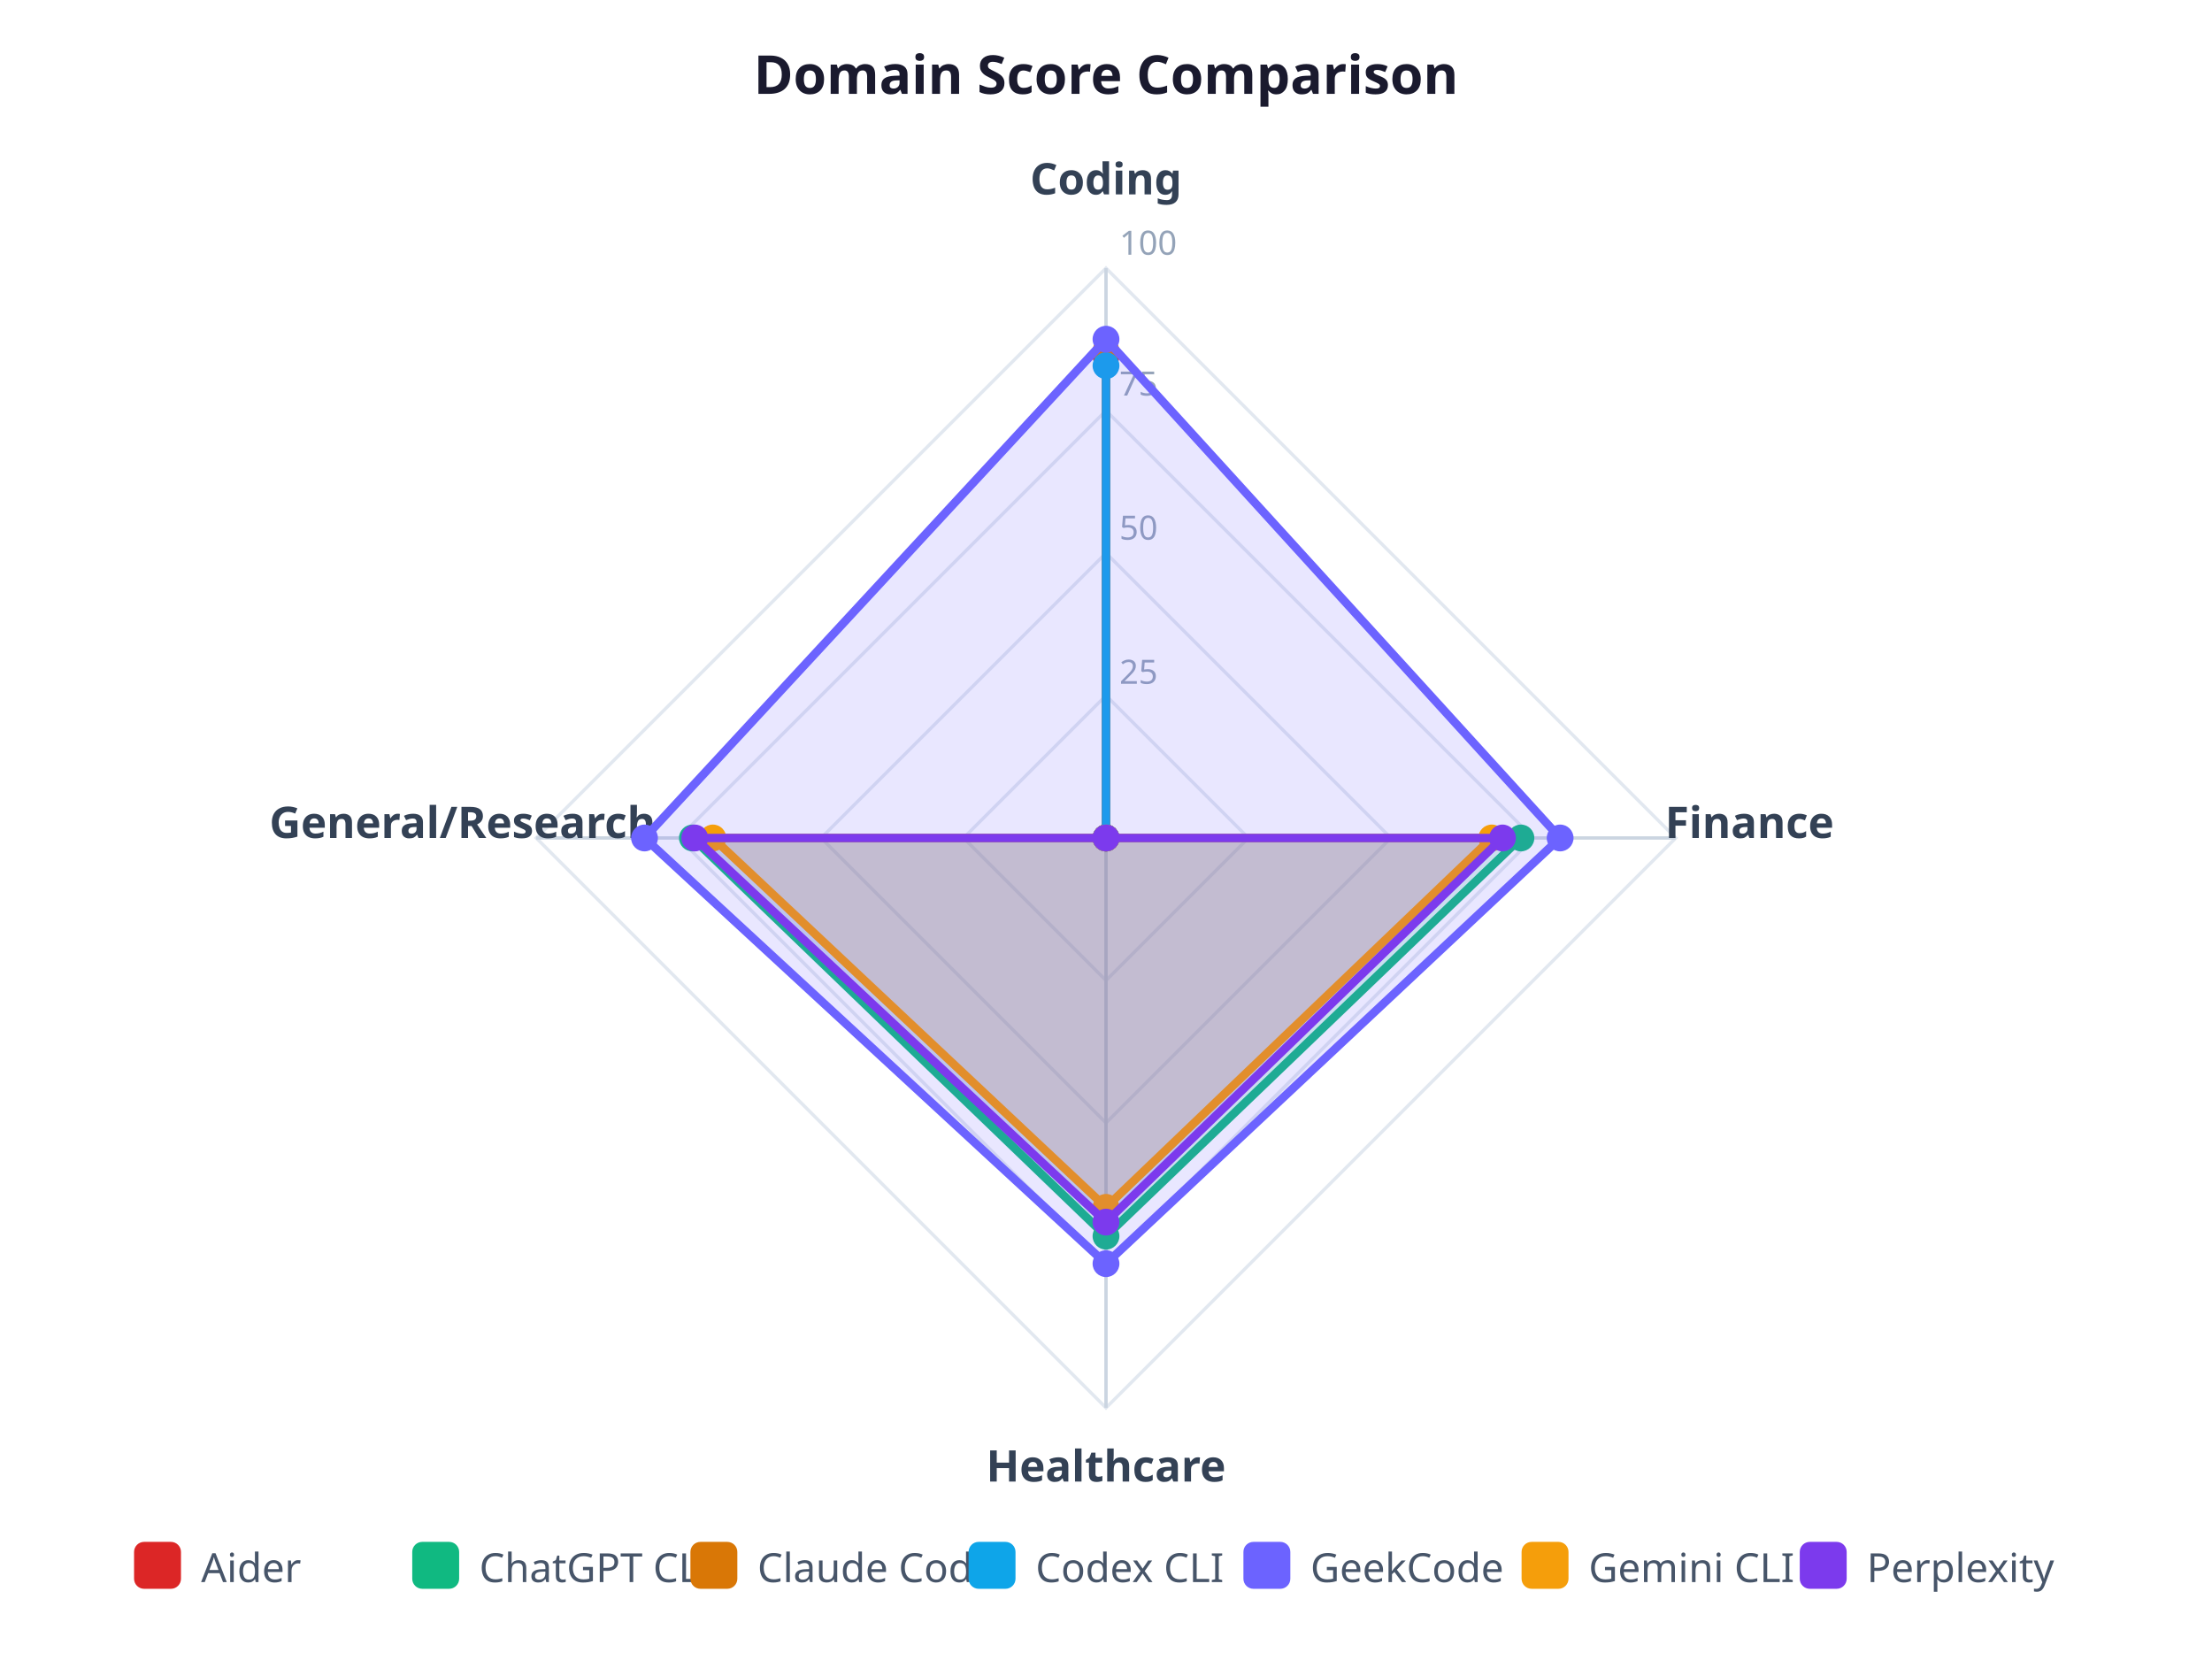
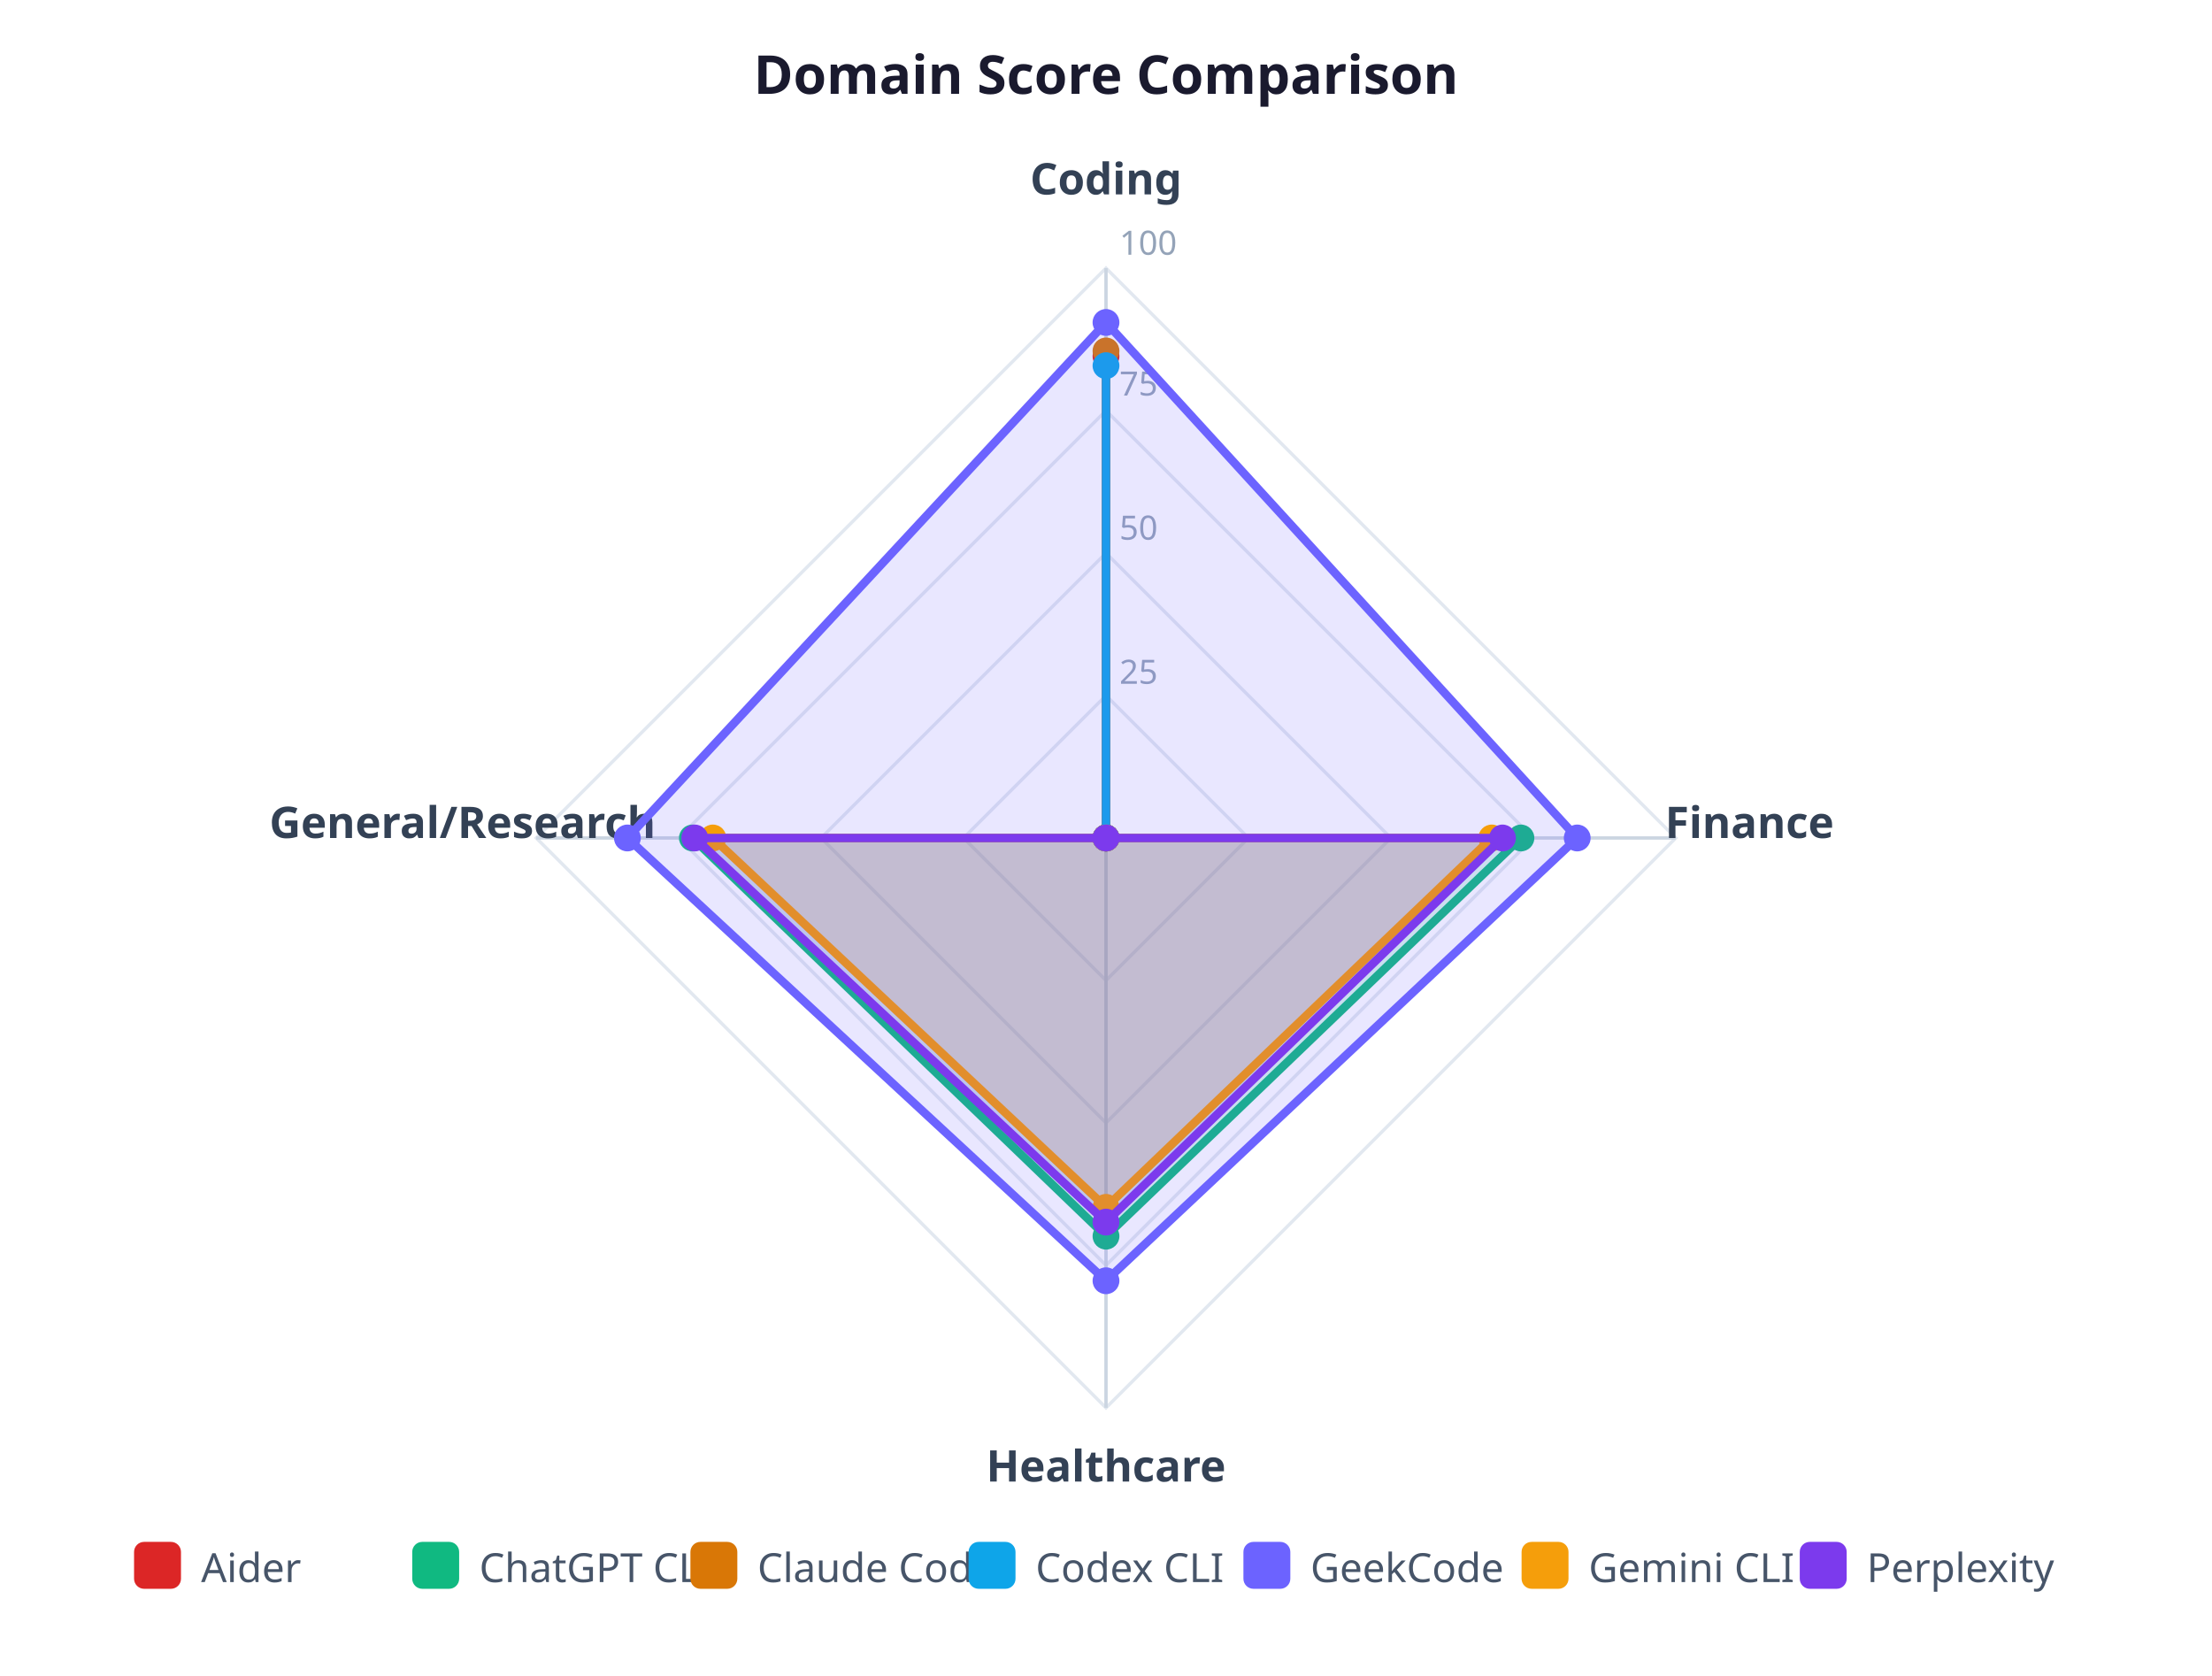
<svg xmlns="http://www.w3.org/2000/svg" viewBox="0 0 660 500" width="660" height="500" style="font-family:system-ui,sans-serif;background:#fff">
  <text x="330.0" y="28" text-anchor="middle" font-size="16" font-weight="bold" fill="#1a1a2e">Domain Score Comparison</text>
  <polygon points="330.0,207.5 372.5,250.0 330.0,292.5 287.5,250.0" fill="none" stroke="#e2e8f0" stroke-width="1" />
  <text x="334" y="204" font-size="10" fill="#94a3b8">25</text>
  <polygon points="330.0,165.0 415.0,250.0 330.0,335.0 245.0,250.0" fill="none" stroke="#e2e8f0" stroke-width="1" />
  <text x="334" y="161" font-size="10" fill="#94a3b8">50</text>
  <polygon points="330.0,122.5 457.5,250.0 330.0,377.5 202.5,250.0" fill="none" stroke="#e2e8f0" stroke-width="1" />
  <text x="334" y="118" font-size="10" fill="#94a3b8">75</text>
  <polygon points="330.0,80.0 500.0,250.0 330.0,420.0 160.0,250.0" fill="none" stroke="#e2e8f0" stroke-width="1" />
  <text x="334" y="76" font-size="10" fill="#94a3b8">100</text>
  <line x1="330.0" y1="250.0" x2="330.0" y2="80.0" stroke="#cbd5e1" stroke-width="1" />
  <text x="330" y="58" text-anchor="middle" font-size="13" font-weight="600" fill="#334155">Coding</text>
  <line x1="330.0" y1="250.0" x2="500.0" y2="250.0" stroke="#cbd5e1" stroke-width="1" />
  <text x="522" y="250" text-anchor="middle" font-size="13" font-weight="600" fill="#334155">Finance</text>
  <line x1="330.0" y1="250.0" x2="330.0" y2="420.0" stroke="#cbd5e1" stroke-width="1" />
  <text x="330" y="442" text-anchor="middle" font-size="13" font-weight="600" fill="#334155">Healthcare</text>
  <line x1="330.0" y1="250.0" x2="160.0" y2="250.0" stroke="#cbd5e1" stroke-width="1" />
  <text x="138" y="250" text-anchor="middle" font-size="13" font-weight="600" fill="#334155">General/Research</text>
  <polygon points="330.0,106.3 330.0,250.0 330.0,250.0 330.0,250.0" fill="#DC2626" fill-opacity="0.15" stroke="#DC2626" stroke-width="2.5" />
  <circle cx="330.0" cy="106.3" r="4" fill="#DC2626" />
  <circle cx="330.0" cy="250.0" r="4" fill="#DC2626" />
  <circle cx="330.0" cy="250.0" r="4" fill="#DC2626" />
  <circle cx="330.0" cy="250.0" r="4" fill="#DC2626" />
  <polygon points="330.0,250.0 453.8,250.0 330.0,368.8 206.6,250.0" fill="#10B981" fill-opacity="0.15" stroke="#10B981" stroke-width="2.5" />
  <circle cx="330.0" cy="250.0" r="4" fill="#10B981" />
  <circle cx="453.8" cy="250.0" r="4" fill="#10B981" />
  <circle cx="330.0" cy="368.8" r="4" fill="#10B981" />
  <circle cx="206.6" cy="250.0" r="4" fill="#10B981" />
  <polygon points="330.0,104.7 330.0,250.0 330.0,250.0 330.0,250.0" fill="#D97706" fill-opacity="0.15" stroke="#D97706" stroke-width="2.5" />
  <circle cx="330.0" cy="104.7" r="4" fill="#D97706" />
  <circle cx="330.0" cy="250.0" r="4" fill="#D97706" />
  <circle cx="330.0" cy="250.0" r="4" fill="#D97706" />
  <circle cx="330.0" cy="250.0" r="4" fill="#D97706" />
  <polygon points="330.0,109.1 330.0,250.0 330.0,250.0 330.0,250.0" fill="#0EA5E9" fill-opacity="0.15" stroke="#0EA5E9" stroke-width="2.5" />
  <circle cx="330.0" cy="109.1" r="4" fill="#0EA5E9" />
  <circle cx="330.0" cy="250.0" r="4" fill="#0EA5E9" />
  <circle cx="330.0" cy="250.0" r="4" fill="#0EA5E9" />
  <circle cx="330.0" cy="250.0" r="4" fill="#0EA5E9" />
-   <polygon points="330.0,101.2 465.5,250.0 330.0,377.0 192.3,250.0" fill="#6C63FF" fill-opacity="0.15" stroke="#6C63FF" stroke-width="2.5" />
-   <circle cx="330.0" cy="101.2" r="4" fill="#6C63FF" />
-   <circle cx="465.5" cy="250.0" r="4" fill="#6C63FF" />
-   <circle cx="330.0" cy="377.0" r="4" fill="#6C63FF" />
-   <circle cx="192.3" cy="250.0" r="4" fill="#6C63FF" />
+   <polygon points="330.0,96.2 470.6,250.0 330.0,382.1 187.2,250.0" fill="#6C63FF" fill-opacity="0.15" stroke="#6C63FF" stroke-width="2.5" />
+   <circle cx="330.0" cy="96.2" r="4" fill="#6C63FF" />
+   <circle cx="470.6" cy="250.0" r="4" fill="#6C63FF" />
+   <circle cx="330.0" cy="382.1" r="4" fill="#6C63FF" />
+   <circle cx="187.2" cy="250.0" r="4" fill="#6C63FF" />
  <polygon points="330.0,250.0 445.1,250.0 330.0,360.2 212.7,250.0" fill="#F59E0B" fill-opacity="0.15" stroke="#F59E0B" stroke-width="2.5" />
  <circle cx="330.0" cy="250.0" r="4" fill="#F59E0B" />
  <circle cx="445.1" cy="250.0" r="4" fill="#F59E0B" />
  <circle cx="330.0" cy="360.2" r="4" fill="#F59E0B" />
  <circle cx="212.7" cy="250.0" r="4" fill="#F59E0B" />
  <polygon points="330.0,250.0 448.3,250.0 330.0,364.6 207.3,250.0" fill="#7C3AED" fill-opacity="0.15" stroke="#7C3AED" stroke-width="2.5" />
  <circle cx="330.0" cy="250.0" r="4" fill="#7C3AED" />
  <circle cx="448.3" cy="250.0" r="4" fill="#7C3AED" />
  <circle cx="330.0" cy="364.6" r="4" fill="#7C3AED" />
  <circle cx="207.3" cy="250.0" r="4" fill="#7C3AED" />
  <rect x="40" y="460" width="14" height="14" rx="3" fill="#DC2626" />
  <text x="60" y="472" font-size="12" fill="#475569">Aider</text>
  <rect x="123" y="460" width="14" height="14" rx="3" fill="#10B981" />
  <text x="143" y="472" font-size="12" fill="#475569">ChatGPT CLI</text>
  <rect x="206" y="460" width="14" height="14" rx="3" fill="#D97706" />
  <text x="226" y="472" font-size="12" fill="#475569">Claude Code</text>
  <rect x="289" y="460" width="14" height="14" rx="3" fill="#0EA5E9" />
  <text x="309" y="472" font-size="12" fill="#475569">Codex CLI</text>
  <rect x="371" y="460" width="14" height="14" rx="3" fill="#6C63FF" />
  <text x="391" y="472" font-size="12" fill="#475569">GeekCode</text>
  <rect x="454" y="460" width="14" height="14" rx="3" fill="#F59E0B" />
  <text x="474" y="472" font-size="12" fill="#475569">Gemini CLI</text>
  <rect x="537" y="460" width="14" height="14" rx="3" fill="#7C3AED" />
  <text x="557" y="472" font-size="12" fill="#475569">Perplexity</text>
</svg>
